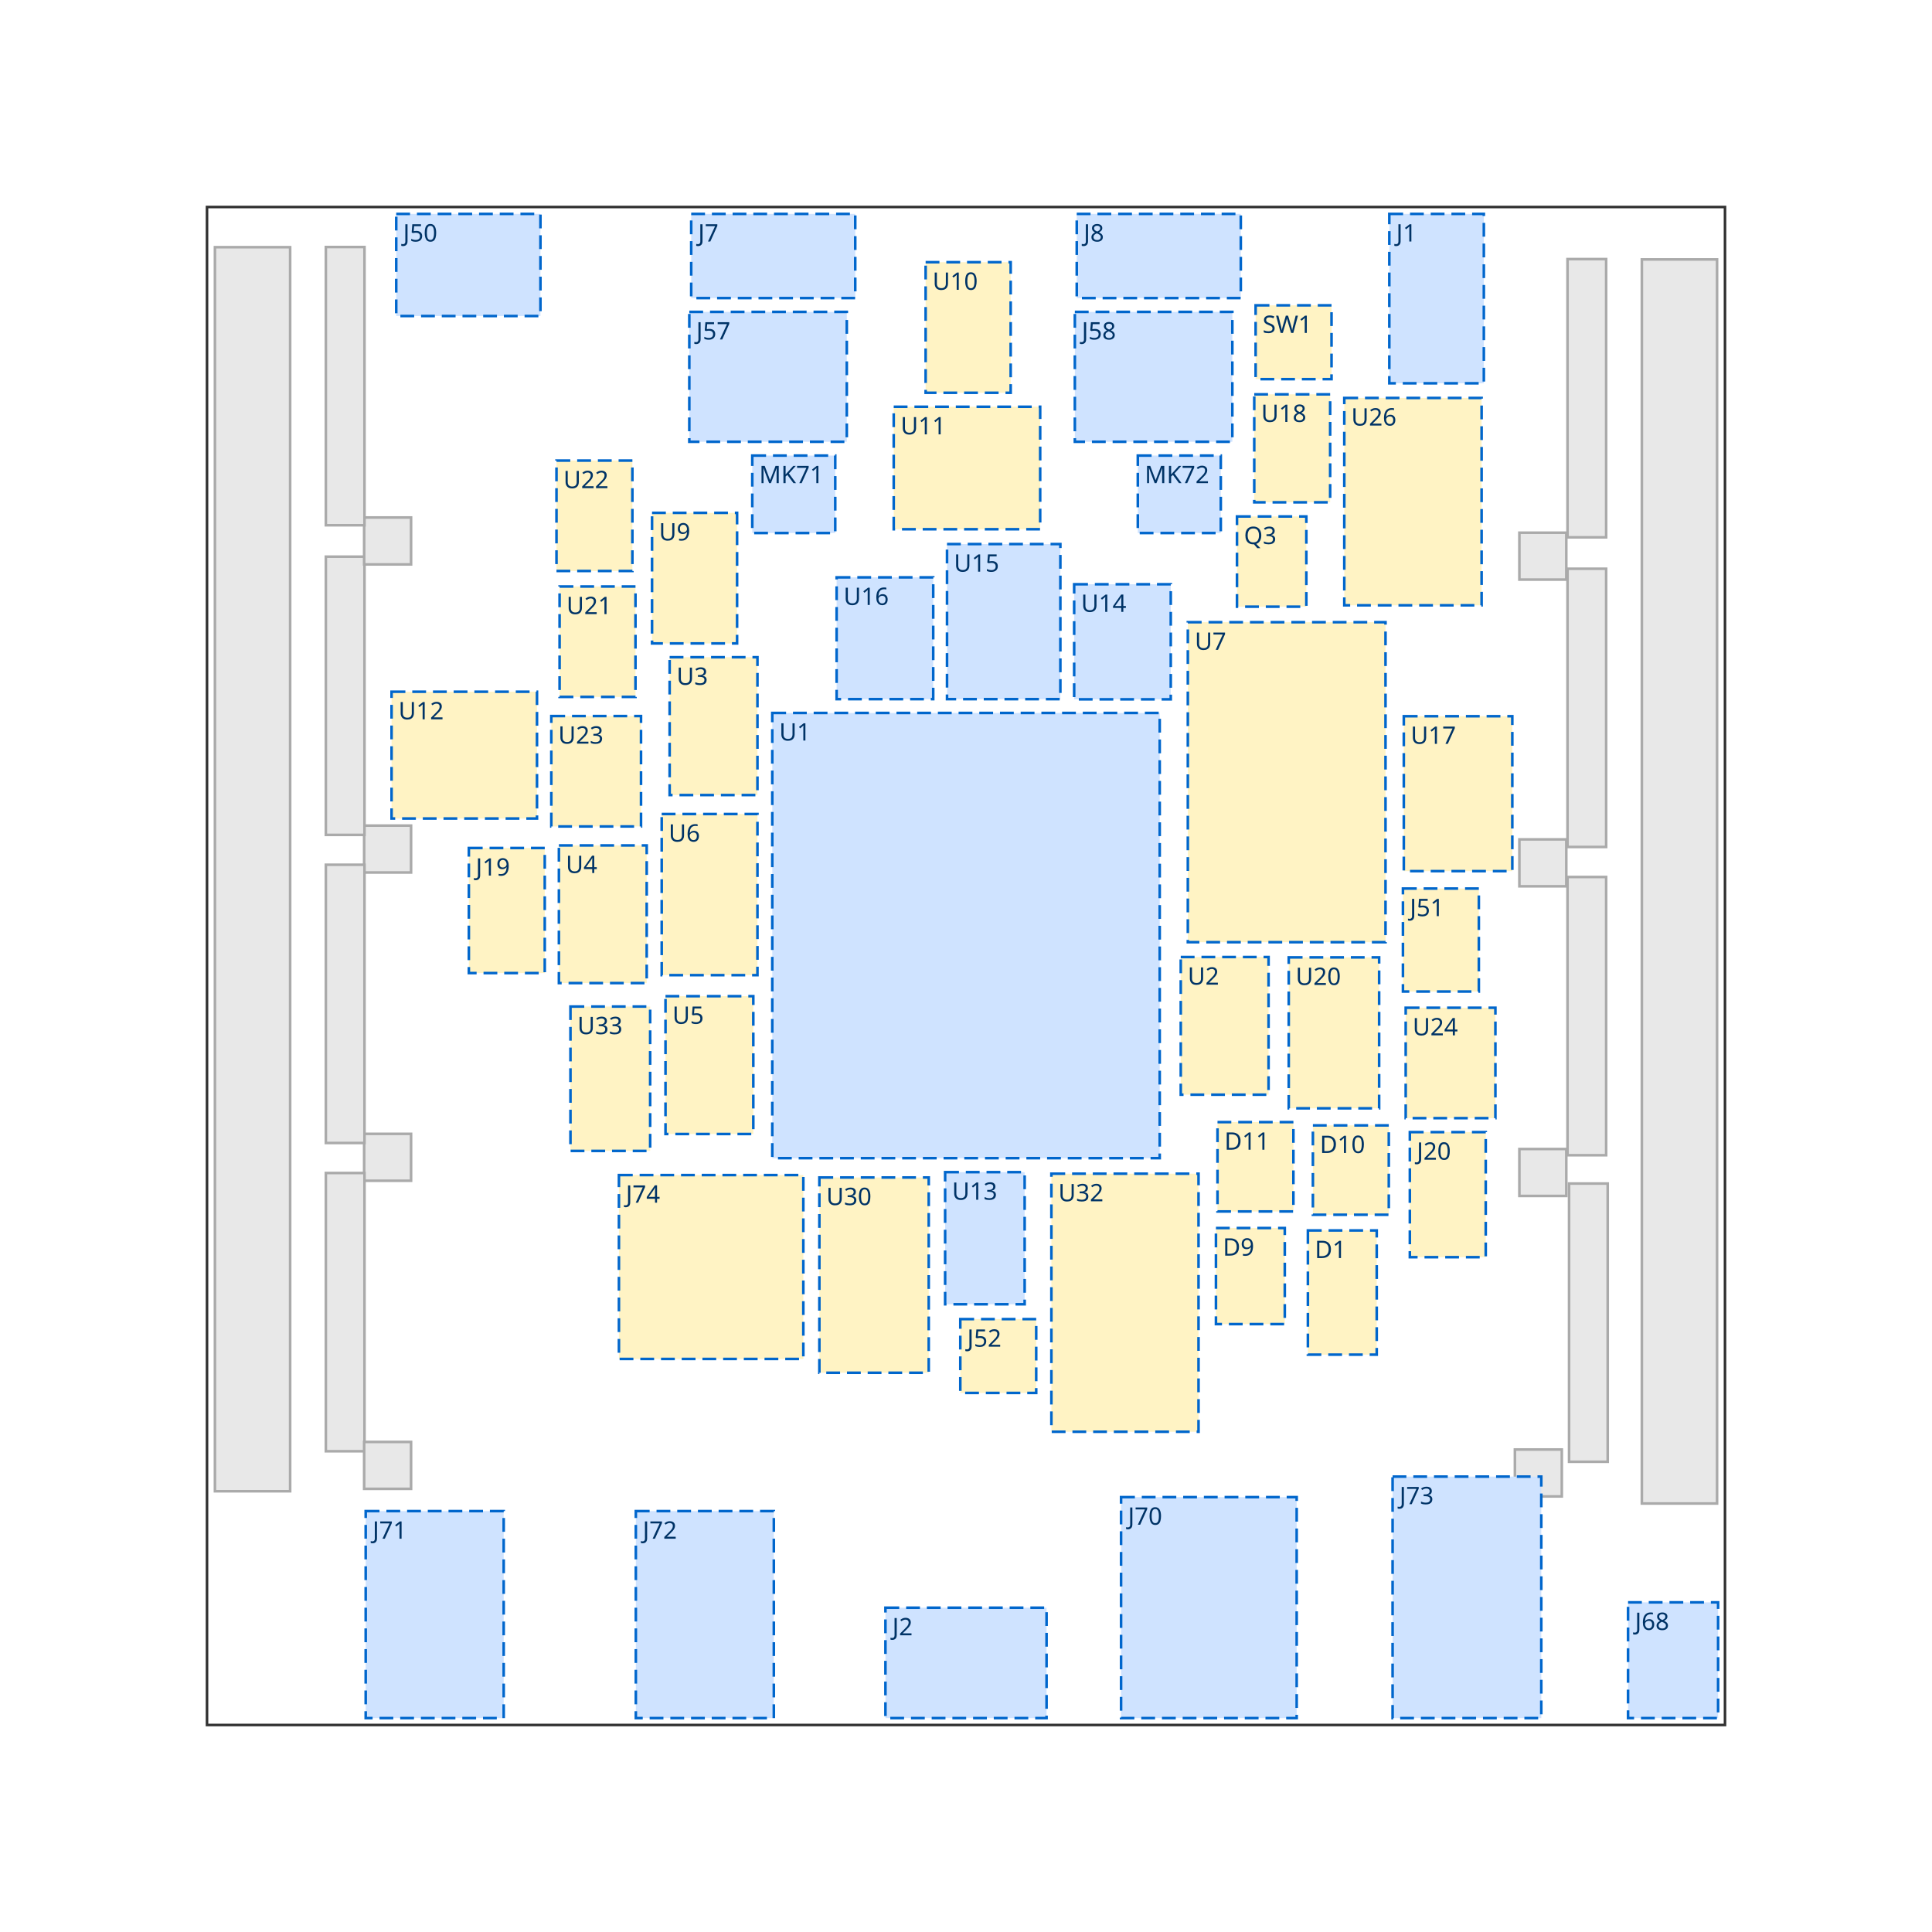
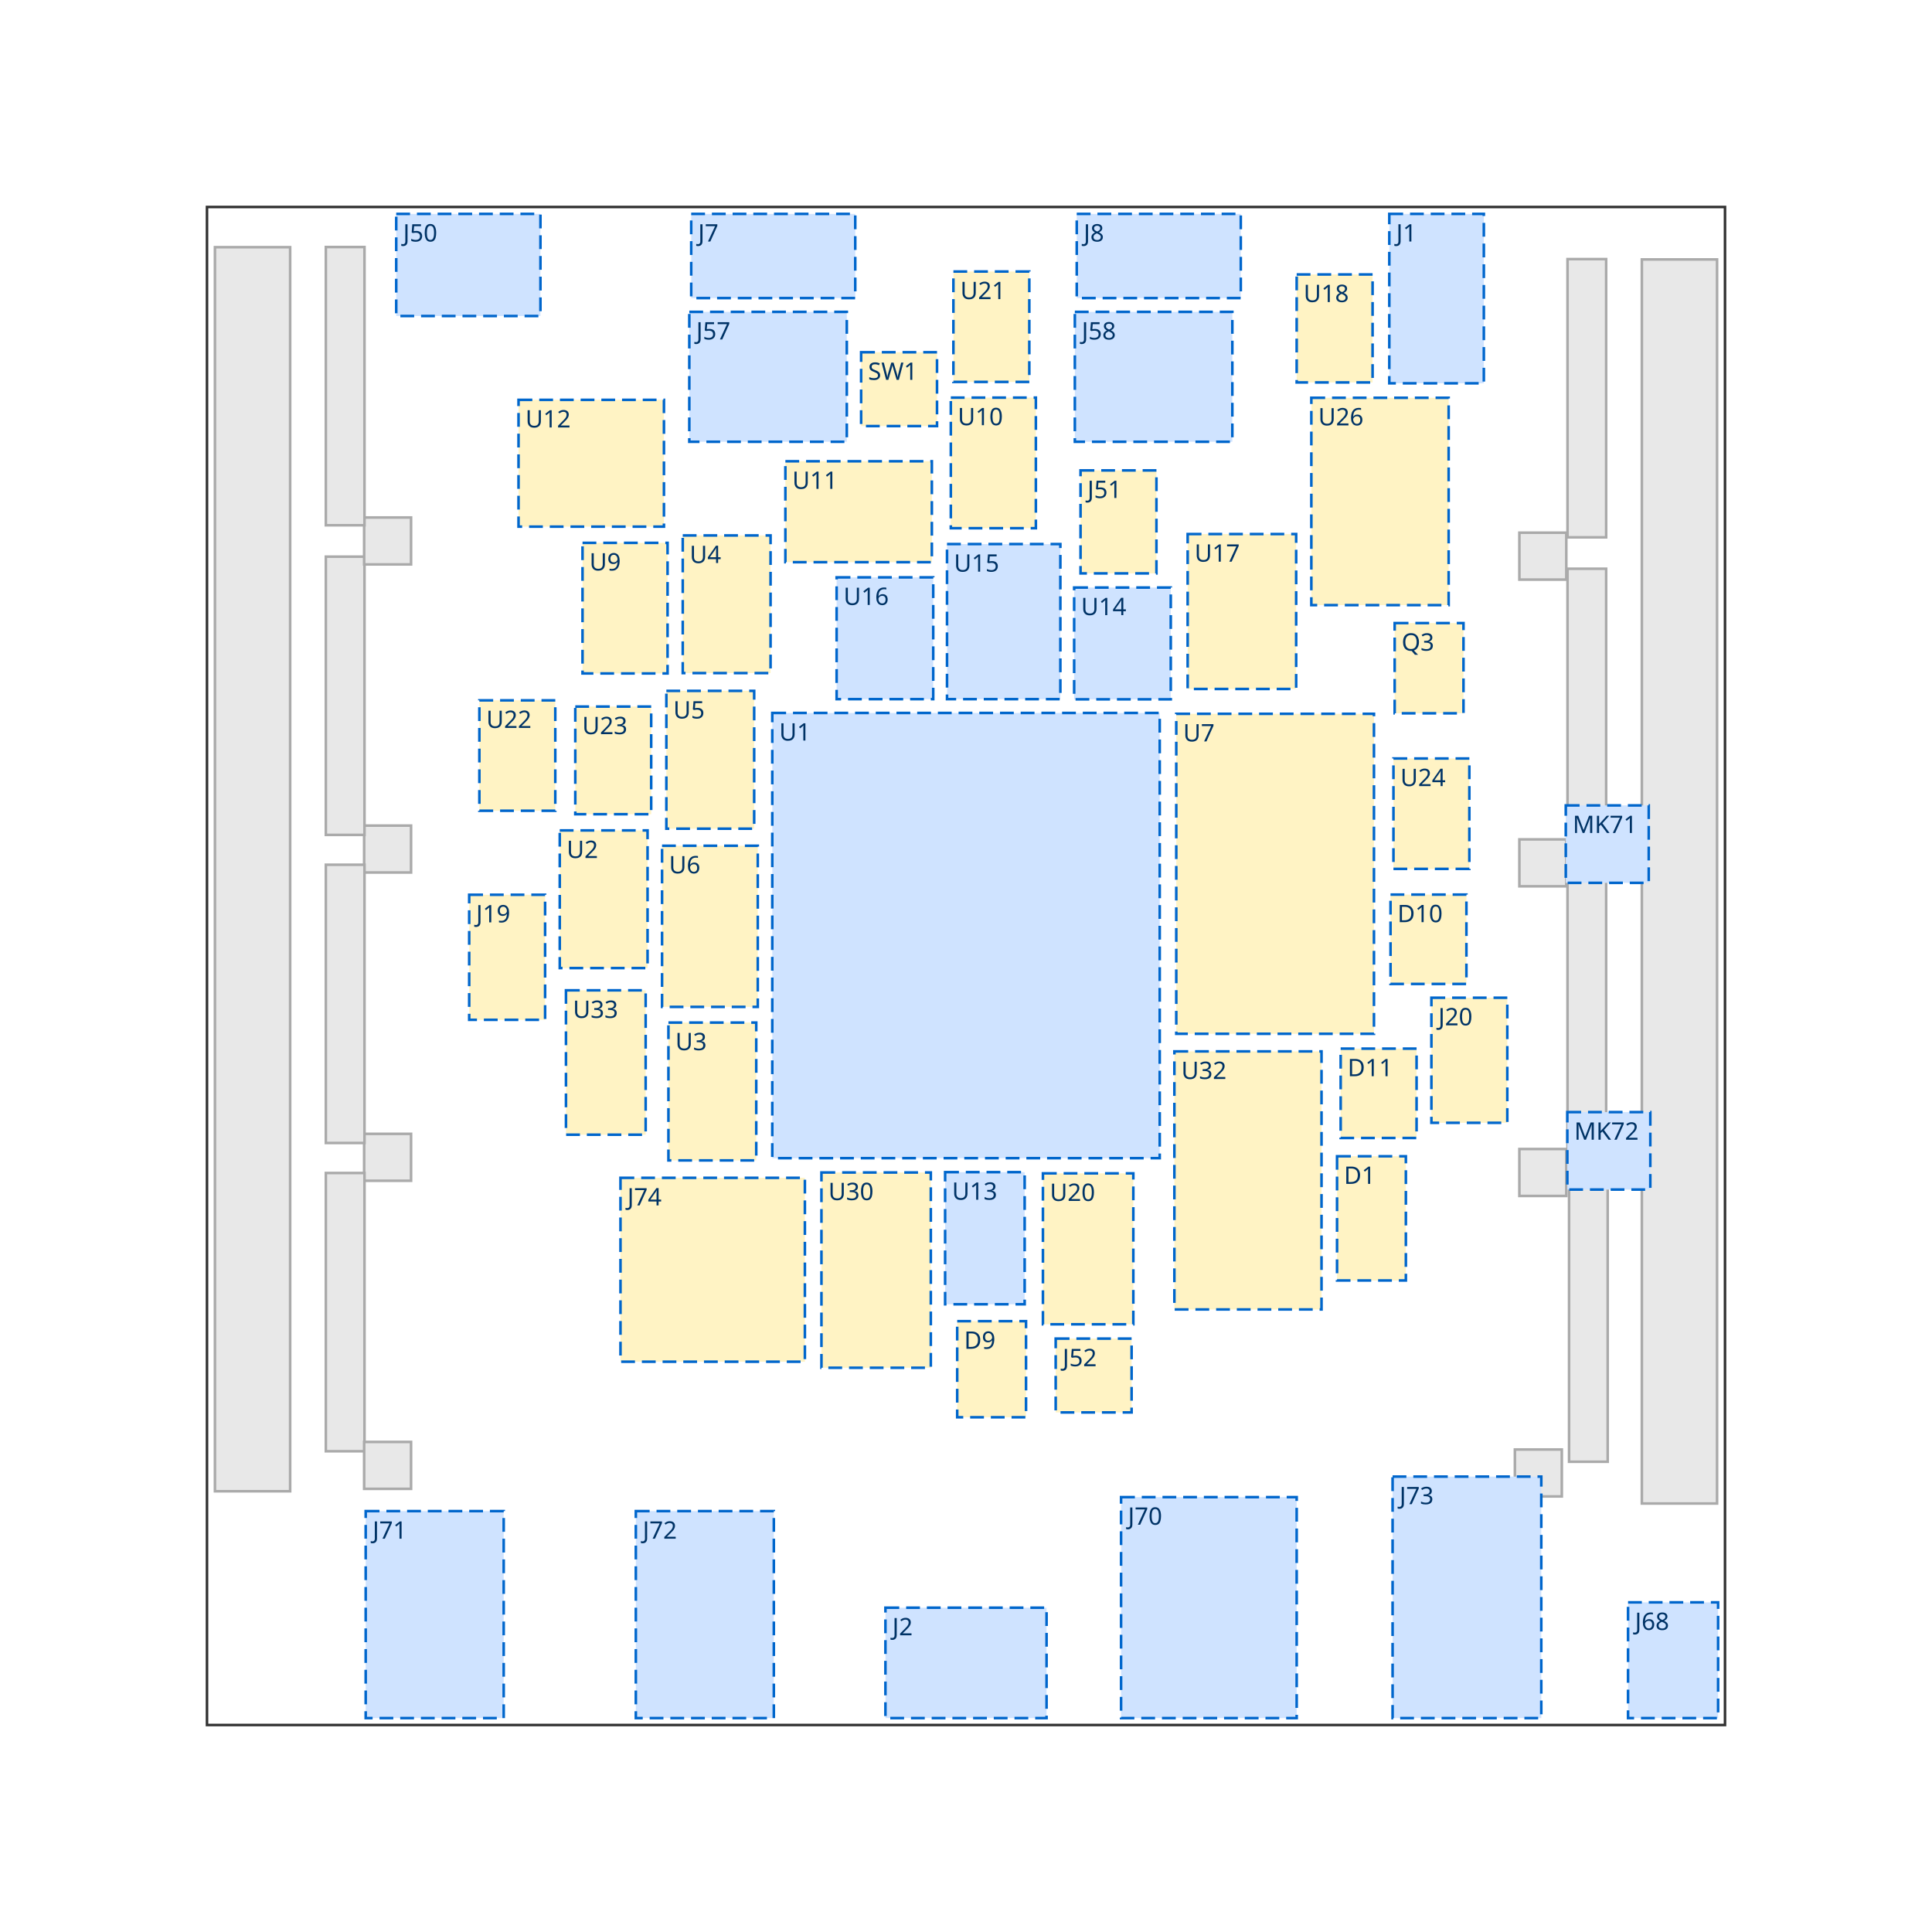
<svg xmlns="http://www.w3.org/2000/svg" width="1120" height="1120" style="background:#fff;font-family:sans-serif">
  <rect x="120.0" y="120.0" width="880.0" height="880.0" fill="none" stroke="#333" stroke-width="1.5" />
  <rect x="908.7" y="508.4" width="22.4" height="161.3" fill="#e8e8e8" stroke="#aaa" stroke-width="1.5" />
  <rect x="878.2" y="840.3" width="27.2" height="27.2" fill="#e8e8e8" stroke="#aaa" stroke-width="1.5" />
  <rect x="908.7" y="329.7" width="22.4" height="161.3" fill="#e8e8e8" stroke="#aaa" stroke-width="1.5" />
  <rect x="211.1" y="657.3" width="27.2" height="27.2" fill="#e8e8e8" stroke="#aaa" stroke-width="1.5" />
  <rect x="880.8" y="308.8" width="27.2" height="27.2" fill="#e8e8e8" stroke="#aaa" stroke-width="1.5" />
  <rect x="909.6" y="686.1" width="22.4" height="161.3" fill="#e8e8e8" stroke="#aaa" stroke-width="1.5" />
  <rect x="211.1" y="478.6" width="27.2" height="27.2" fill="#e8e8e8" stroke="#aaa" stroke-width="1.5" />
  <rect x="124.6" y="143.3" width="43.6" height="721.2" fill="#e8e8e8" stroke="#aaa" stroke-width="1.5" />
  <rect x="188.9" y="680.0" width="22.4" height="161.3" fill="#e8e8e8" stroke="#aaa" stroke-width="1.5" />
  <rect x="188.9" y="501.3" width="22.4" height="161.3" fill="#e8e8e8" stroke="#aaa" stroke-width="1.5" />
  <rect x="908.7" y="150.2" width="22.4" height="161.3" fill="#e8e8e8" stroke="#aaa" stroke-width="1.5" />
  <rect x="188.9" y="322.7" width="22.4" height="161.3" fill="#e8e8e8" stroke="#aaa" stroke-width="1.5" />
  <rect x="211.1" y="835.9" width="27.2" height="27.2" fill="#e8e8e8" stroke="#aaa" stroke-width="1.5" />
  <rect x="880.8" y="666.1" width="27.2" height="27.2" fill="#e8e8e8" stroke="#aaa" stroke-width="1.5" />
  <rect x="951.8" y="150.4" width="43.6" height="721.2" fill="#e8e8e8" stroke="#aaa" stroke-width="1.5" />
  <rect x="211.1" y="300.0" width="27.2" height="27.2" fill="#e8e8e8" stroke="#aaa" stroke-width="1.5" />
  <rect x="880.8" y="486.6" width="27.2" height="27.2" fill="#e8e8e8" stroke="#aaa" stroke-width="1.5" />
  <rect x="188.9" y="143.2" width="22.4" height="161.3" fill="#e8e8e8" stroke="#aaa" stroke-width="1.5" />
-   <rect x="388.2" y="381.0" width="50.9" height="79.9" fill="#fff3c4" stroke="#06c" stroke-width="1.5" stroke-dasharray="8,4" />
-   <text x="392.2" y="397.0" font-size="14" fill="#036">U3</text>
-   <rect x="271.8" y="491.6" width="44.0" height="72.5" fill="#fff3c4" stroke="#06c" stroke-width="1.5" stroke-dasharray="8,4" />
-   <text x="275.8" y="507.6" font-size="14" fill="#036">J19</text>
-   <rect x="436.1" y="264.1" width="48.1" height="44.9" fill="#cfe3ff" stroke="#06c" stroke-width="1.5" stroke-dasharray="8,4" />
-   <text x="440.1" y="280.1" font-size="14" fill="#036">MK71</text>
-   <rect x="324.0" y="490.1" width="50.9" height="79.8" fill="#fff3c4" stroke="#06c" stroke-width="1.5" stroke-dasharray="8,4" />
-   <text x="328.0" y="506.1" font-size="14" fill="#036">U4</text>
-   <rect x="385.8" y="577.5" width="50.9" height="79.9" fill="#fff3c4" stroke="#06c" stroke-width="1.5" stroke-dasharray="8,4" />
-   <text x="389.8" y="593.5" font-size="14" fill="#036">U5</text>
-   <rect x="330.7" y="583.5" width="46.2" height="83.7" fill="#fff3c4" stroke="#06c" stroke-width="1.5" stroke-dasharray="8,4" />
-   <text x="334.7" y="599.5" font-size="14" fill="#036">U33</text>
+   <rect x="399.6" y="180.8" width="91.3" height="75.3" fill="#cfe3ff" stroke="#06c" stroke-width="1.5" stroke-dasharray="8,4" />
+   <text x="403.6" y="196.8" font-size="14" fill="#036">J57</text>
+   <rect x="328.1" y="574.1" width="46.2" height="83.7" fill="#fff3c4" stroke="#06c" stroke-width="1.5" stroke-dasharray="8,4" />
+   <text x="332.1" y="590.1" font-size="14" fill="#036">U33</text>
+   <rect x="777.2" y="607.9" width="44.0" height="51.8" fill="#fff3c4" stroke="#06c" stroke-width="1.5" stroke-dasharray="8,4" />
+   <text x="781.2" y="623.9" font-size="14" fill="#036">D11</text>
+   <rect x="359.7" y="682.8" width="106.9" height="106.6" fill="#fff3c4" stroke="#06c" stroke-width="1.5" stroke-dasharray="8,4" />
+   <text x="363.7" y="698.8" font-size="14" fill="#036">J74</text>
+   <rect x="626.4" y="272.7" width="44.0" height="59.7" fill="#fff3c4" stroke="#06c" stroke-width="1.5" stroke-dasharray="8,4" />
+   <text x="630.4" y="288.7" font-size="14" fill="#036">J51</text>
+   <rect x="604.6" y="680.2" width="52.4" height="87.5" fill="#fff3c4" stroke="#06c" stroke-width="1.5" stroke-dasharray="8,4" />
+   <text x="608.6" y="696.2" font-size="14" fill="#036">U20</text>
+   <rect x="272.0" y="518.7" width="44.0" height="72.5" fill="#fff3c4" stroke="#06c" stroke-width="1.5" stroke-dasharray="8,4" />
+   <text x="276.0" y="534.7" font-size="14" fill="#036">J19</text>
+   <rect x="277.9" y="406.0" width="44.0" height="64.0" fill="#fff3c4" stroke="#06c" stroke-width="1.5" stroke-dasharray="8,4" />
+   <text x="281.9" y="422.0" font-size="14" fill="#036">U22</text>
+   <rect x="829.8" y="578.4" width="44.0" height="72.5" fill="#fff3c4" stroke="#06c" stroke-width="1.5" stroke-dasharray="8,4" />
+   <text x="833.8" y="594.4" font-size="14" fill="#036">J20</text>
+   <rect x="806.1" y="518.6" width="44.0" height="51.8" fill="#fff3c4" stroke="#06c" stroke-width="1.5" stroke-dasharray="8,4" />
+   <text x="810.1" y="534.6" font-size="14" fill="#036">D10</text>
+   <rect x="624.2" y="124.0" width="95.1" height="48.8" fill="#cfe3ff" stroke="#06c" stroke-width="1.5" stroke-dasharray="8,4" />
+   <text x="628.2" y="140.0" font-size="14" fill="#036">J8</text>
+   <rect x="549.0" y="315.4" width="65.7" height="89.9" fill="#cfe3ff" stroke="#06c" stroke-width="1.5" stroke-dasharray="8,4" />
+   <text x="553.0" y="331.4" font-size="14" fill="#036">U15</text>
+   <rect x="551.2" y="230.5" width="49.3" height="75.7" fill="#fff3c4" stroke="#06c" stroke-width="1.5" stroke-dasharray="8,4" />
+   <text x="555.2" y="246.5" font-size="14" fill="#036">U10</text>
+   <rect x="447.7" y="413.3" width="224.6" height="258.1" fill="#cfe3ff" stroke="#06c" stroke-width="1.5" stroke-dasharray="8,4" />
+   <text x="451.7" y="429.3" font-size="14" fill="#036">U1</text>
+   <rect x="499.2" y="204.2" width="44.0" height="42.8" fill="#fff3c4" stroke="#06c" stroke-width="1.5" stroke-dasharray="8,4" />
+   <text x="503.2" y="220.2" font-size="14" fill="#036">SW1</text>
+   <rect x="680.8" y="609.5" width="85.3" height="149.6" fill="#fff3c4" stroke="#06c" stroke-width="1.5" stroke-dasharray="8,4" />
+   <text x="684.8" y="625.5" font-size="14" fill="#036">U32</text>
+   <rect x="807.8" y="439.7" width="44.0" height="64.0" fill="#fff3c4" stroke="#06c" stroke-width="1.5" stroke-dasharray="8,4" />
+   <text x="811.8" y="455.7" font-size="14" fill="#036">U24</text>
+   <rect x="386.3" y="400.5" width="50.9" height="79.9" fill="#fff3c4" stroke="#06c" stroke-width="1.5" stroke-dasharray="8,4" />
+   <text x="390.3" y="416.5" font-size="14" fill="#036">U5</text>
+   <rect x="368.6" y="876.0" width="80.0" height="120.0" fill="#cfe3ff" stroke="#06c" stroke-width="1.5" stroke-dasharray="8,4" />
+   <text x="372.6" y="892.0" font-size="14" fill="#036">J72</text>
+   <rect x="760.2" y="230.6" width="79.6" height="120.2" fill="#fff3c4" stroke="#06c" stroke-width="1.5" stroke-dasharray="8,4" />
+   <text x="764.2" y="246.6" font-size="14" fill="#036">U26</text>
+   <rect x="622.7" y="340.6" width="56.0" height="64.8" fill="#cfe3ff" stroke="#06c" stroke-width="1.5" stroke-dasharray="8,4" />
+   <text x="626.7" y="356.6" font-size="14" fill="#036">U14</text>
+   <rect x="612.0" y="776.0" width="44.0" height="42.8" fill="#fff3c4" stroke="#06c" stroke-width="1.5" stroke-dasharray="8,4" />
+   <text x="616.0" y="792.0" font-size="14" fill="#036">J52</text>
+   <rect x="400.7" y="124.0" width="95.1" height="48.8" fill="#cfe3ff" stroke="#06c" stroke-width="1.5" stroke-dasharray="8,4" />
+   <text x="404.7" y="140.0" font-size="14" fill="#036">J7</text>
+   <rect x="333.5" y="409.6" width="44.0" height="62.4" fill="#fff3c4" stroke="#06c" stroke-width="1.5" stroke-dasharray="8,4" />
+   <text x="337.5" y="425.6" font-size="14" fill="#036">U23</text>
+   <rect x="455.3" y="267.4" width="84.9" height="58.5" fill="#fff3c4" stroke="#06c" stroke-width="1.5" stroke-dasharray="8,4" />
+   <text x="459.3" y="283.4" font-size="14" fill="#036">U11</text>
+   <rect x="337.7" y="314.7" width="49.3" height="75.7" fill="#fff3c4" stroke="#06c" stroke-width="1.5" stroke-dasharray="8,4" />
+   <text x="341.7" y="330.7" font-size="14" fill="#036">U9</text>
+   <rect x="300.6" y="231.8" width="84.3" height="73.5" fill="#fff3c4" stroke="#06c" stroke-width="1.5" stroke-dasharray="8,4" />
+   <text x="304.6" y="247.8" font-size="14" fill="#036">U12</text>
+   <rect x="212.0" y="876.0" width="80.0" height="120.0" fill="#cfe3ff" stroke="#06c" stroke-width="1.5" stroke-dasharray="8,4" />
+   <text x="216.0" y="892.0" font-size="14" fill="#036">J71</text>
+   <rect x="547.9" y="679.5" width="46.1" height="76.6" fill="#cfe3ff" stroke="#06c" stroke-width="1.5" stroke-dasharray="8,4" />
+   <text x="551.9" y="695.5" font-size="14" fill="#036">U13</text>
+   <rect x="552.7" y="157.4" width="44.0" height="64.0" fill="#fff3c4" stroke="#06c" stroke-width="1.5" stroke-dasharray="8,4" />
+   <text x="556.7" y="173.4" font-size="14" fill="#036">U21</text>
  <rect x="805.4" y="124.0" width="54.8" height="98.2" fill="#cfe3ff" stroke="#06c" stroke-width="1.5" stroke-dasharray="8,4" />
  <text x="809.4" y="140.0" font-size="14" fill="#036">J1</text>
+   <rect x="476.2" y="679.7" width="63.4" height="113.2" fill="#fff3c4" stroke="#06c" stroke-width="1.5" stroke-dasharray="8,4" />
+   <text x="480.2" y="695.7" font-size="14" fill="#036">U30</text>
+   <rect x="649.9" y="867.9" width="101.8" height="128.1" fill="#cfe3ff" stroke="#06c" stroke-width="1.5" stroke-dasharray="8,4" />
+   <text x="653.9" y="883.9" font-size="14" fill="#036">J70</text>
+   <rect x="808.5" y="361.2" width="39.9" height="52.3" fill="#fff3c4" stroke="#06c" stroke-width="1.5" stroke-dasharray="8,4" />
+   <text x="812.5" y="377.2" font-size="14" fill="#036">Q3</text>
+   <rect x="688.5" y="309.6" width="62.9" height="89.8" fill="#fff3c4" stroke="#06c" stroke-width="1.5" stroke-dasharray="8,4" />
+   <text x="692.5" y="325.6" font-size="14" fill="#036">U17</text>
+   <rect x="383.8" y="490.3" width="55.5" height="93.4" fill="#fff3c4" stroke="#06c" stroke-width="1.5" stroke-dasharray="8,4" />
+   <text x="387.8" y="506.3" font-size="14" fill="#036">U6</text>
+   <rect x="775.1" y="670.3" width="39.9" height="72.0" fill="#fff3c4" stroke="#06c" stroke-width="1.5" stroke-dasharray="8,4" />
+   <text x="779.1" y="686.3" font-size="14" fill="#036">D1</text>
+   <rect x="387.5" y="592.8" width="50.9" height="79.9" fill="#fff3c4" stroke="#06c" stroke-width="1.5" stroke-dasharray="8,4" />
+   <text x="391.5" y="608.8" font-size="14" fill="#036">U3</text>
+   <rect x="751.7" y="159.1" width="44.0" height="62.6" fill="#fff3c4" stroke="#06c" stroke-width="1.5" stroke-dasharray="8,4" />
+   <text x="755.7" y="175.1" font-size="14" fill="#036">U18</text>
+   <rect x="554.9" y="765.9" width="39.9" height="55.7" fill="#fff3c4" stroke="#06c" stroke-width="1.5" stroke-dasharray="8,4" />
+   <text x="558.9" y="781.9" font-size="14" fill="#036">D9</text>
+   <rect x="907.7" y="466.9" width="48.1" height="44.9" fill="#cfe3ff" stroke="#06c" stroke-width="1.5" stroke-dasharray="8,4" />
+   <text x="911.7" y="482.9" font-size="14" fill="#036">MK71</text>
+   <rect x="395.8" y="310.4" width="50.9" height="79.8" fill="#fff3c4" stroke="#06c" stroke-width="1.5" stroke-dasharray="8,4" />
+   <text x="399.8" y="326.4" font-size="14" fill="#036">U4</text>
+   <rect x="513.3" y="932.0" width="93.4" height="64.0" fill="#cfe3ff" stroke="#06c" stroke-width="1.5" stroke-dasharray="8,4" />
+   <text x="517.3" y="948.0" font-size="14" fill="#036">J2</text>
  <rect x="623.1" y="180.8" width="91.3" height="75.3" fill="#cfe3ff" stroke="#06c" stroke-width="1.5" stroke-dasharray="8,4" />
  <text x="627.1" y="196.8" font-size="14" fill="#036">J58</text>
-   <rect x="649.9" y="867.9" width="101.8" height="128.1" fill="#cfe3ff" stroke="#06c" stroke-width="1.5" stroke-dasharray="8,4" />
-   <text x="653.9" y="883.9" font-size="14" fill="#036">J70</text>
-   <rect x="383.6" y="471.9" width="55.5" height="93.4" fill="#fff3c4" stroke="#06c" stroke-width="1.5" stroke-dasharray="8,4" />
-   <text x="387.6" y="487.9" font-size="14" fill="#036">U6</text>
-   <rect x="536.6" y="152.0" width="49.3" height="75.7" fill="#fff3c4" stroke="#06c" stroke-width="1.5" stroke-dasharray="8,4" />
-   <text x="540.6" y="168.0" font-size="14" fill="#036">U10</text>
-   <rect x="817.3" y="656.3" width="44.0" height="72.5" fill="#fff3c4" stroke="#06c" stroke-width="1.5" stroke-dasharray="8,4" />
-   <text x="821.3" y="672.3" font-size="14" fill="#036">J20</text>
-   <rect x="717.1" y="299.4" width="40.2" height="52.3" fill="#fff3c4" stroke="#06c" stroke-width="1.5" stroke-dasharray="8,4" />
-   <text x="721.1" y="315.4" font-size="14" fill="#036">Q3</text>
-   <rect x="378.0" y="297.3" width="49.3" height="75.7" fill="#fff3c4" stroke="#06c" stroke-width="1.5" stroke-dasharray="8,4" />
-   <text x="382.0" y="313.3" font-size="14" fill="#036">U9</text>
-   <rect x="684.5" y="554.8" width="50.9" height="79.8" fill="#fff3c4" stroke="#06c" stroke-width="1.5" stroke-dasharray="8,4" />
-   <text x="688.5" y="570.8" font-size="14" fill="#036">U2</text>
-   <rect x="622.7" y="338.7" width="56.0" height="66.7" fill="#cfe3ff" stroke="#06c" stroke-width="1.5" stroke-dasharray="8,4" />
-   <text x="626.7" y="354.7" font-size="14" fill="#036">U14</text>
-   <rect x="513.3" y="932.0" width="93.4" height="64.0" fill="#cfe3ff" stroke="#06c" stroke-width="1.5" stroke-dasharray="8,4" />
-   <text x="517.3" y="948.0" font-size="14" fill="#036">J2</text>
-   <rect x="779.3" y="230.7" width="79.6" height="120.2" fill="#fff3c4" stroke="#06c" stroke-width="1.5" stroke-dasharray="8,4" />
-   <text x="783.3" y="246.7" font-size="14" fill="#036">U26</text>
-   <rect x="659.6" y="264.1" width="48.1" height="44.9" fill="#cfe3ff" stroke="#06c" stroke-width="1.5" stroke-dasharray="8,4" />
-   <text x="663.6" y="280.1" font-size="14" fill="#036">MK72</text>
-   <rect x="227.0" y="401.0" width="84.3" height="73.5" fill="#fff3c4" stroke="#06c" stroke-width="1.5" stroke-dasharray="8,4" />
-   <text x="231.0" y="417.0" font-size="14" fill="#036">U12</text>
-   <rect x="727.9" y="177.0" width="44.0" height="42.8" fill="#fff3c4" stroke="#06c" stroke-width="1.5" stroke-dasharray="8,4" />
-   <text x="731.9" y="193.0" font-size="14" fill="#036">SW1</text>
-   <rect x="319.6" y="415.1" width="52.0" height="64.0" fill="#fff3c4" stroke="#06c" stroke-width="1.5" stroke-dasharray="8,4" />
-   <text x="323.6" y="431.1" font-size="14" fill="#036">U23</text>
-   <rect x="399.6" y="180.8" width="91.3" height="75.3" fill="#cfe3ff" stroke="#06c" stroke-width="1.5" stroke-dasharray="8,4" />
-   <text x="403.6" y="196.8" font-size="14" fill="#036">J57</text>
-   <rect x="549.0" y="315.4" width="65.7" height="89.9" fill="#cfe3ff" stroke="#06c" stroke-width="1.5" stroke-dasharray="8,4" />
-   <text x="553.0" y="331.4" font-size="14" fill="#036">U15</text>
-   <rect x="358.8" y="681.2" width="106.9" height="106.6" fill="#fff3c4" stroke="#06c" stroke-width="1.5" stroke-dasharray="8,4" />
-   <text x="362.8" y="697.2" font-size="14" fill="#036">J74</text>
-   <rect x="704.9" y="711.9" width="39.9" height="55.7" fill="#fff3c4" stroke="#06c" stroke-width="1.5" stroke-dasharray="8,4" />
-   <text x="708.9" y="727.9" font-size="14" fill="#036">D9</text>
+   <rect x="324.5" y="481.4" width="50.9" height="79.8" fill="#fff3c4" stroke="#06c" stroke-width="1.5" stroke-dasharray="8,4" />
+   <text x="328.5" y="497.4" font-size="14" fill="#036">U2</text>
+   <rect x="943.8" y="928.9" width="52.2" height="67.1" fill="#cfe3ff" stroke="#06c" stroke-width="1.5" stroke-dasharray="8,4" />
+   <text x="947.8" y="944.9" font-size="14" fill="#036">J68</text>
+   <rect x="681.9" y="413.8" width="114.6" height="185.5" fill="#fff3c4" stroke="#06c" stroke-width="1.5" stroke-dasharray="8,4" />
+   <text x="685.9" y="429.8" font-size="14" fill="#036">U7</text>
+   <rect x="908.6" y="644.7" width="48.1" height="44.9" fill="#cfe3ff" stroke="#06c" stroke-width="1.5" stroke-dasharray="8,4" />
+   <text x="912.6" y="660.7" font-size="14" fill="#036">MK72</text>
+   <rect x="807.3" y="856.0" width="86.2" height="140.0" fill="#cfe3ff" stroke="#06c" stroke-width="1.5" stroke-dasharray="8,4" />
+   <text x="811.3" y="872.0" font-size="14" fill="#036">J73</text>
  <rect x="485.0" y="334.7" width="56.0" height="70.6" fill="#cfe3ff" stroke="#06c" stroke-width="1.5" stroke-dasharray="8,4" />
  <text x="489.0" y="350.7" font-size="14" fill="#036">U16</text>
-   <rect x="705.8" y="650.5" width="44.0" height="51.8" fill="#fff3c4" stroke="#06c" stroke-width="1.5" stroke-dasharray="8,4" />
-   <text x="709.8" y="666.5" font-size="14" fill="#036">D11</text>
-   <rect x="814.9" y="584.2" width="52.0" height="64.0" fill="#fff3c4" stroke="#06c" stroke-width="1.5" stroke-dasharray="8,4" />
-   <text x="818.9" y="600.2" font-size="14" fill="#036">U24</text>
-   <rect x="688.6" y="360.7" width="114.6" height="185.5" fill="#fff3c4" stroke="#06c" stroke-width="1.5" stroke-dasharray="8,4" />
-   <text x="692.6" y="376.7" font-size="14" fill="#036">U7</text>
-   <rect x="813.8" y="415.2" width="62.9" height="89.8" fill="#fff3c4" stroke="#06c" stroke-width="1.5" stroke-dasharray="8,4" />
-   <text x="817.8" y="431.2" font-size="14" fill="#036">U17</text>
-   <rect x="324.4" y="340.0" width="44.0" height="64.0" fill="#fff3c4" stroke="#06c" stroke-width="1.5" stroke-dasharray="8,4" />
-   <text x="328.4" y="356.0" font-size="14" fill="#036">U21</text>
-   <rect x="813.3" y="515.1" width="44.0" height="59.7" fill="#fff3c4" stroke="#06c" stroke-width="1.5" stroke-dasharray="8,4" />
-   <text x="817.3" y="531.1" font-size="14" fill="#036">J51</text>
-   <rect x="761.1" y="652.4" width="44.0" height="51.8" fill="#fff3c4" stroke="#06c" stroke-width="1.5" stroke-dasharray="8,4" />
-   <text x="765.1" y="668.4" font-size="14" fill="#036">D10</text>
-   <rect x="747.1" y="555.0" width="52.4" height="87.5" fill="#fff3c4" stroke="#06c" stroke-width="1.5" stroke-dasharray="8,4" />
-   <text x="751.1" y="571.0" font-size="14" fill="#036">U20</text>
-   <rect x="547.9" y="679.5" width="46.1" height="76.6" fill="#cfe3ff" stroke="#06c" stroke-width="1.5" stroke-dasharray="8,4" />
-   <text x="551.9" y="695.5" font-size="14" fill="#036">U13</text>
-   <rect x="943.8" y="928.9" width="52.2" height="67.1" fill="#cfe3ff" stroke="#06c" stroke-width="1.5" stroke-dasharray="8,4" />
-   <text x="947.8" y="944.9" font-size="14" fill="#036">J68</text>
-   <rect x="368.6" y="876.0" width="80.0" height="120.0" fill="#cfe3ff" stroke="#06c" stroke-width="1.5" stroke-dasharray="8,4" />
-   <text x="372.6" y="892.0" font-size="14" fill="#036">J72</text>
-   <rect x="322.6" y="267.0" width="44.0" height="64.0" fill="#fff3c4" stroke="#06c" stroke-width="1.5" stroke-dasharray="8,4" />
-   <text x="326.6" y="283.0" font-size="14" fill="#036">U22</text>
-   <rect x="212.0" y="876.0" width="80.0" height="120.0" fill="#cfe3ff" stroke="#06c" stroke-width="1.5" stroke-dasharray="8,4" />
-   <text x="216.0" y="892.0" font-size="14" fill="#036">J71</text>
-   <rect x="624.2" y="124.0" width="95.1" height="48.8" fill="#cfe3ff" stroke="#06c" stroke-width="1.5" stroke-dasharray="8,4" />
-   <text x="628.2" y="140.0" font-size="14" fill="#036">J8</text>
-   <rect x="727.1" y="228.6" width="44.0" height="62.6" fill="#fff3c4" stroke="#06c" stroke-width="1.5" stroke-dasharray="8,4" />
-   <text x="731.1" y="244.6" font-size="14" fill="#036">U18</text>
-   <rect x="758.2" y="713.3" width="39.9" height="72.0" fill="#fff3c4" stroke="#06c" stroke-width="1.5" stroke-dasharray="8,4" />
-   <text x="762.2" y="729.3" font-size="14" fill="#036">D1</text>
-   <rect x="609.5" y="680.4" width="85.3" height="149.6" fill="#fff3c4" stroke="#06c" stroke-width="1.5" stroke-dasharray="8,4" />
-   <text x="613.5" y="696.4" font-size="14" fill="#036">U32</text>
-   <rect x="475.0" y="682.6" width="63.4" height="113.2" fill="#fff3c4" stroke="#06c" stroke-width="1.5" stroke-dasharray="8,4" />
-   <text x="479.0" y="698.6" font-size="14" fill="#036">U30</text>
-   <rect x="400.7" y="124.0" width="95.1" height="48.8" fill="#cfe3ff" stroke="#06c" stroke-width="1.5" stroke-dasharray="8,4" />
-   <text x="404.7" y="140.0" font-size="14" fill="#036">J7</text>
  <rect x="229.7" y="124.0" width="83.6" height="59.2" fill="#cfe3ff" stroke="#06c" stroke-width="1.5" stroke-dasharray="8,4" />
  <text x="233.7" y="140.0" font-size="14" fill="#036">J50</text>
-   <rect x="807.3" y="856.0" width="86.2" height="140.0" fill="#cfe3ff" stroke="#06c" stroke-width="1.5" stroke-dasharray="8,4" />
-   <text x="811.3" y="872.0" font-size="14" fill="#036">J73</text>
-   <rect x="556.7" y="764.7" width="44.0" height="42.8" fill="#fff3c4" stroke="#06c" stroke-width="1.5" stroke-dasharray="8,4" />
-   <text x="560.7" y="780.7" font-size="14" fill="#036">J52</text>
-   <rect x="518.1" y="235.8" width="84.9" height="71.0" fill="#fff3c4" stroke="#06c" stroke-width="1.5" stroke-dasharray="8,4" />
-   <text x="522.1" y="251.8" font-size="14" fill="#036">U11</text>
-   <rect x="447.7" y="413.3" width="224.6" height="258.1" fill="#cfe3ff" stroke="#06c" stroke-width="1.5" stroke-dasharray="8,4" />
-   <text x="451.7" y="429.3" font-size="14" fill="#036">U1</text>
</svg>
